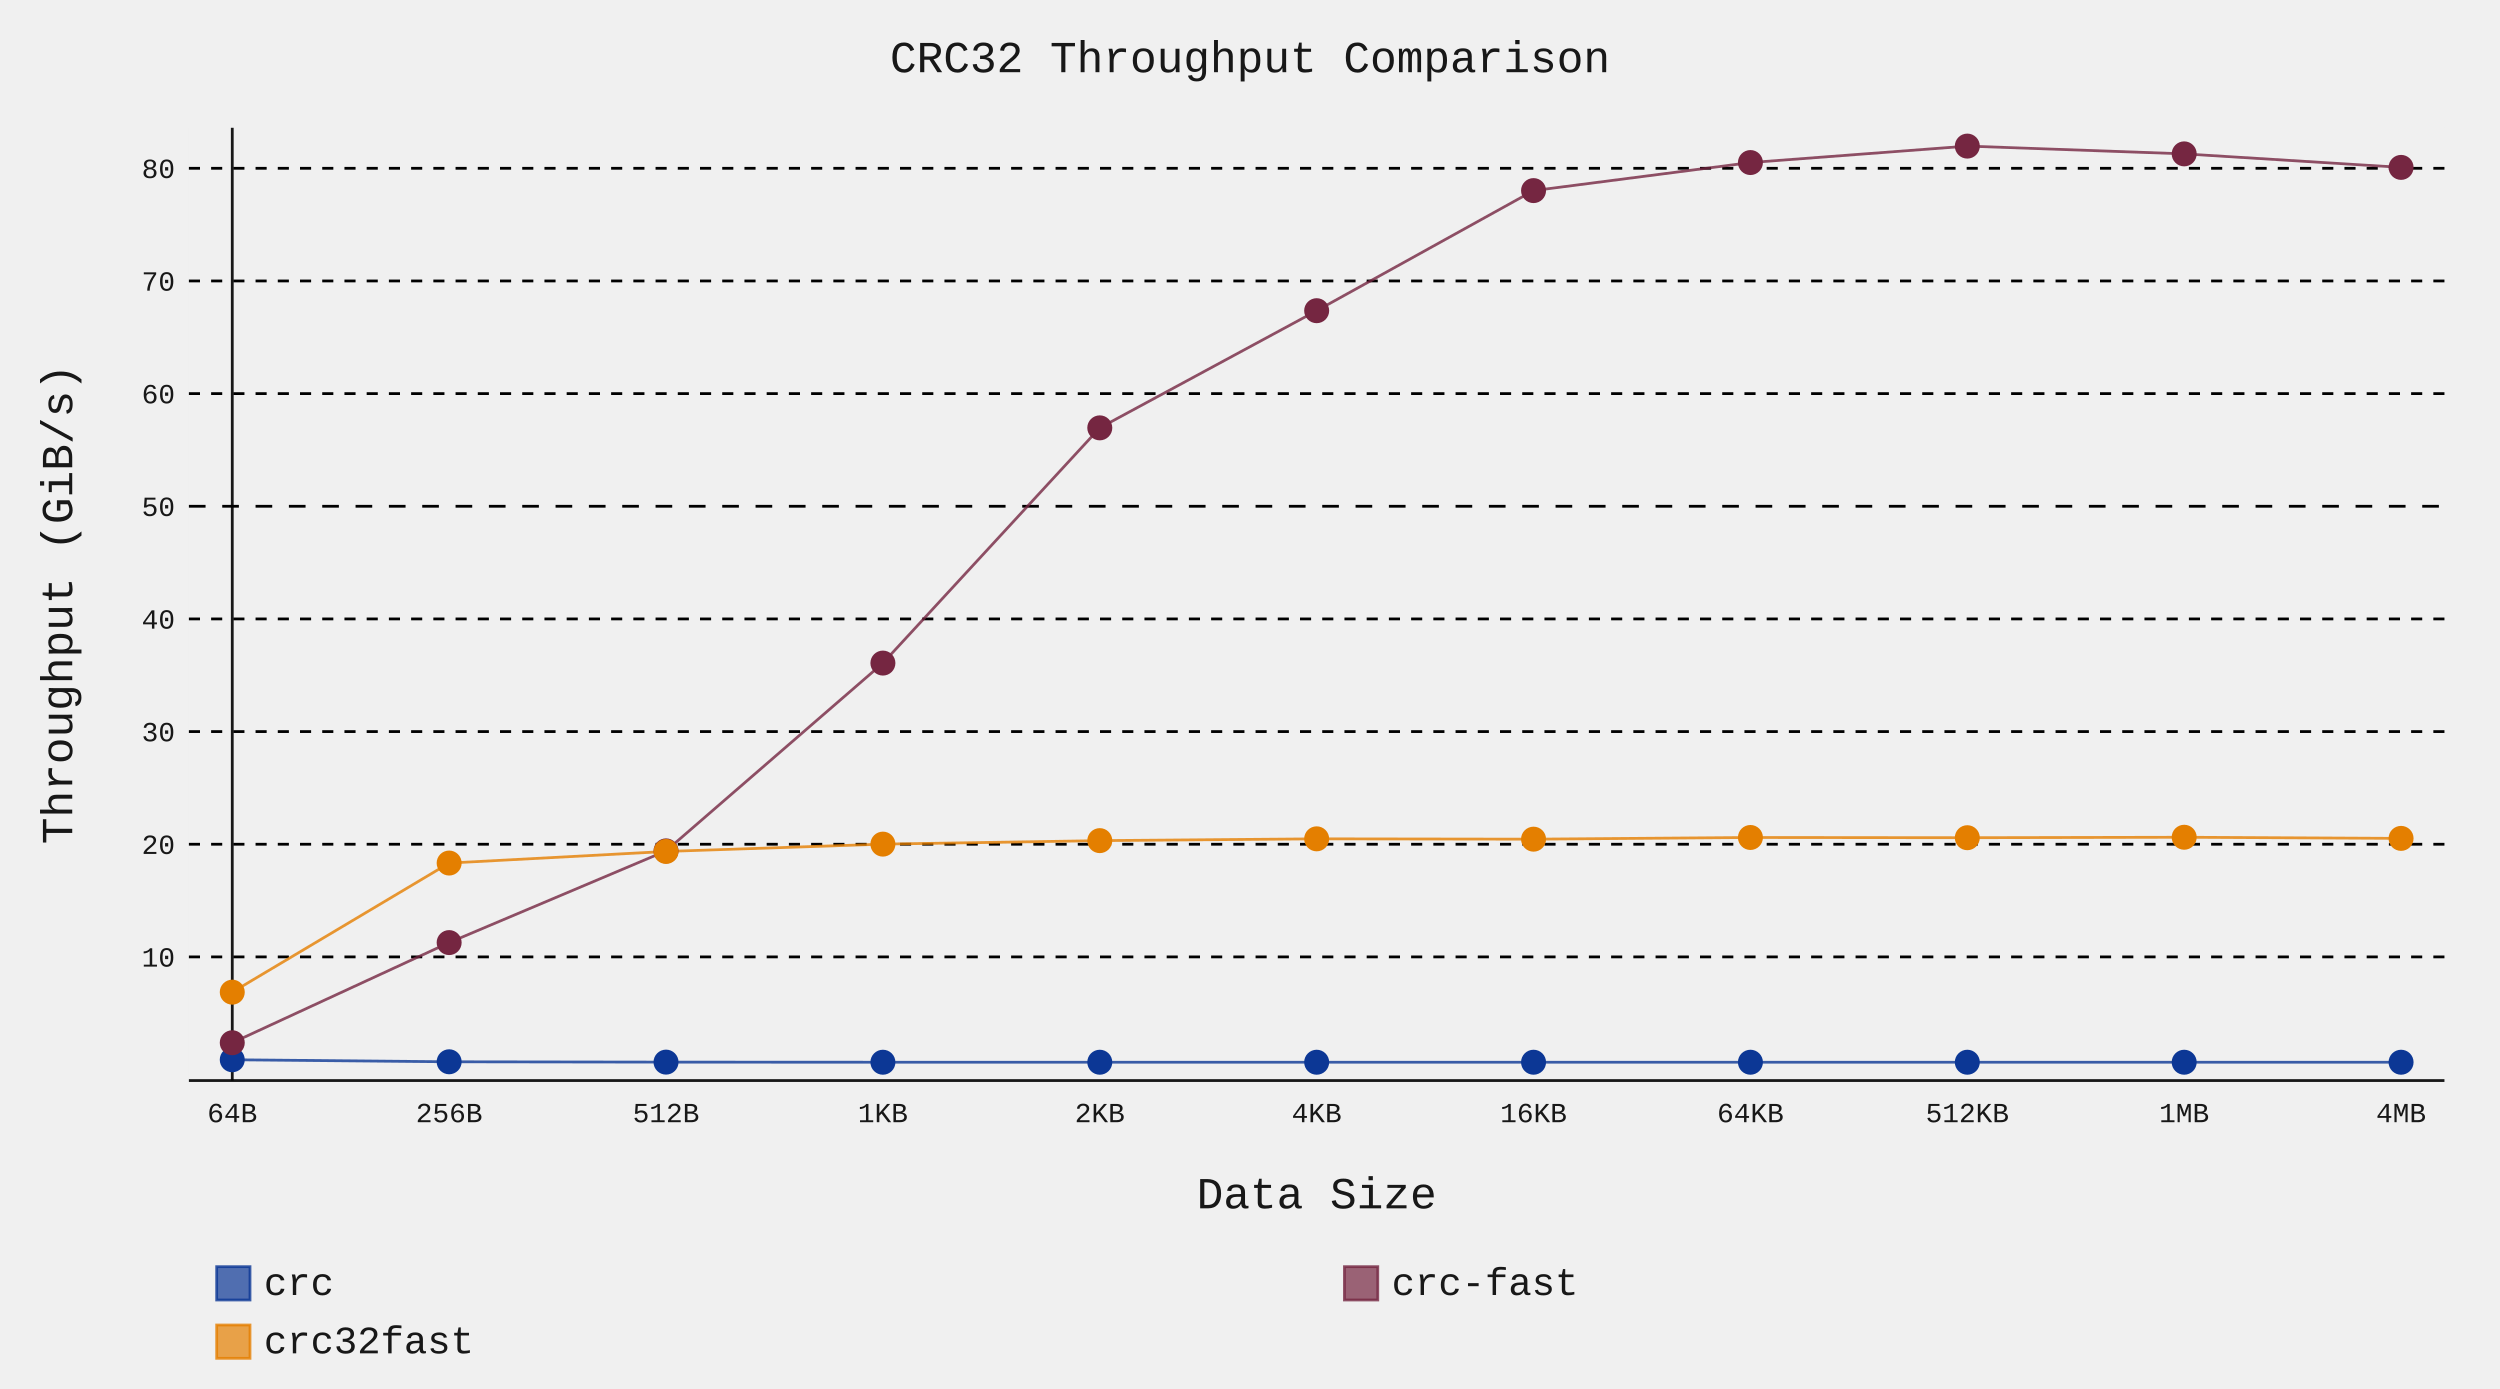
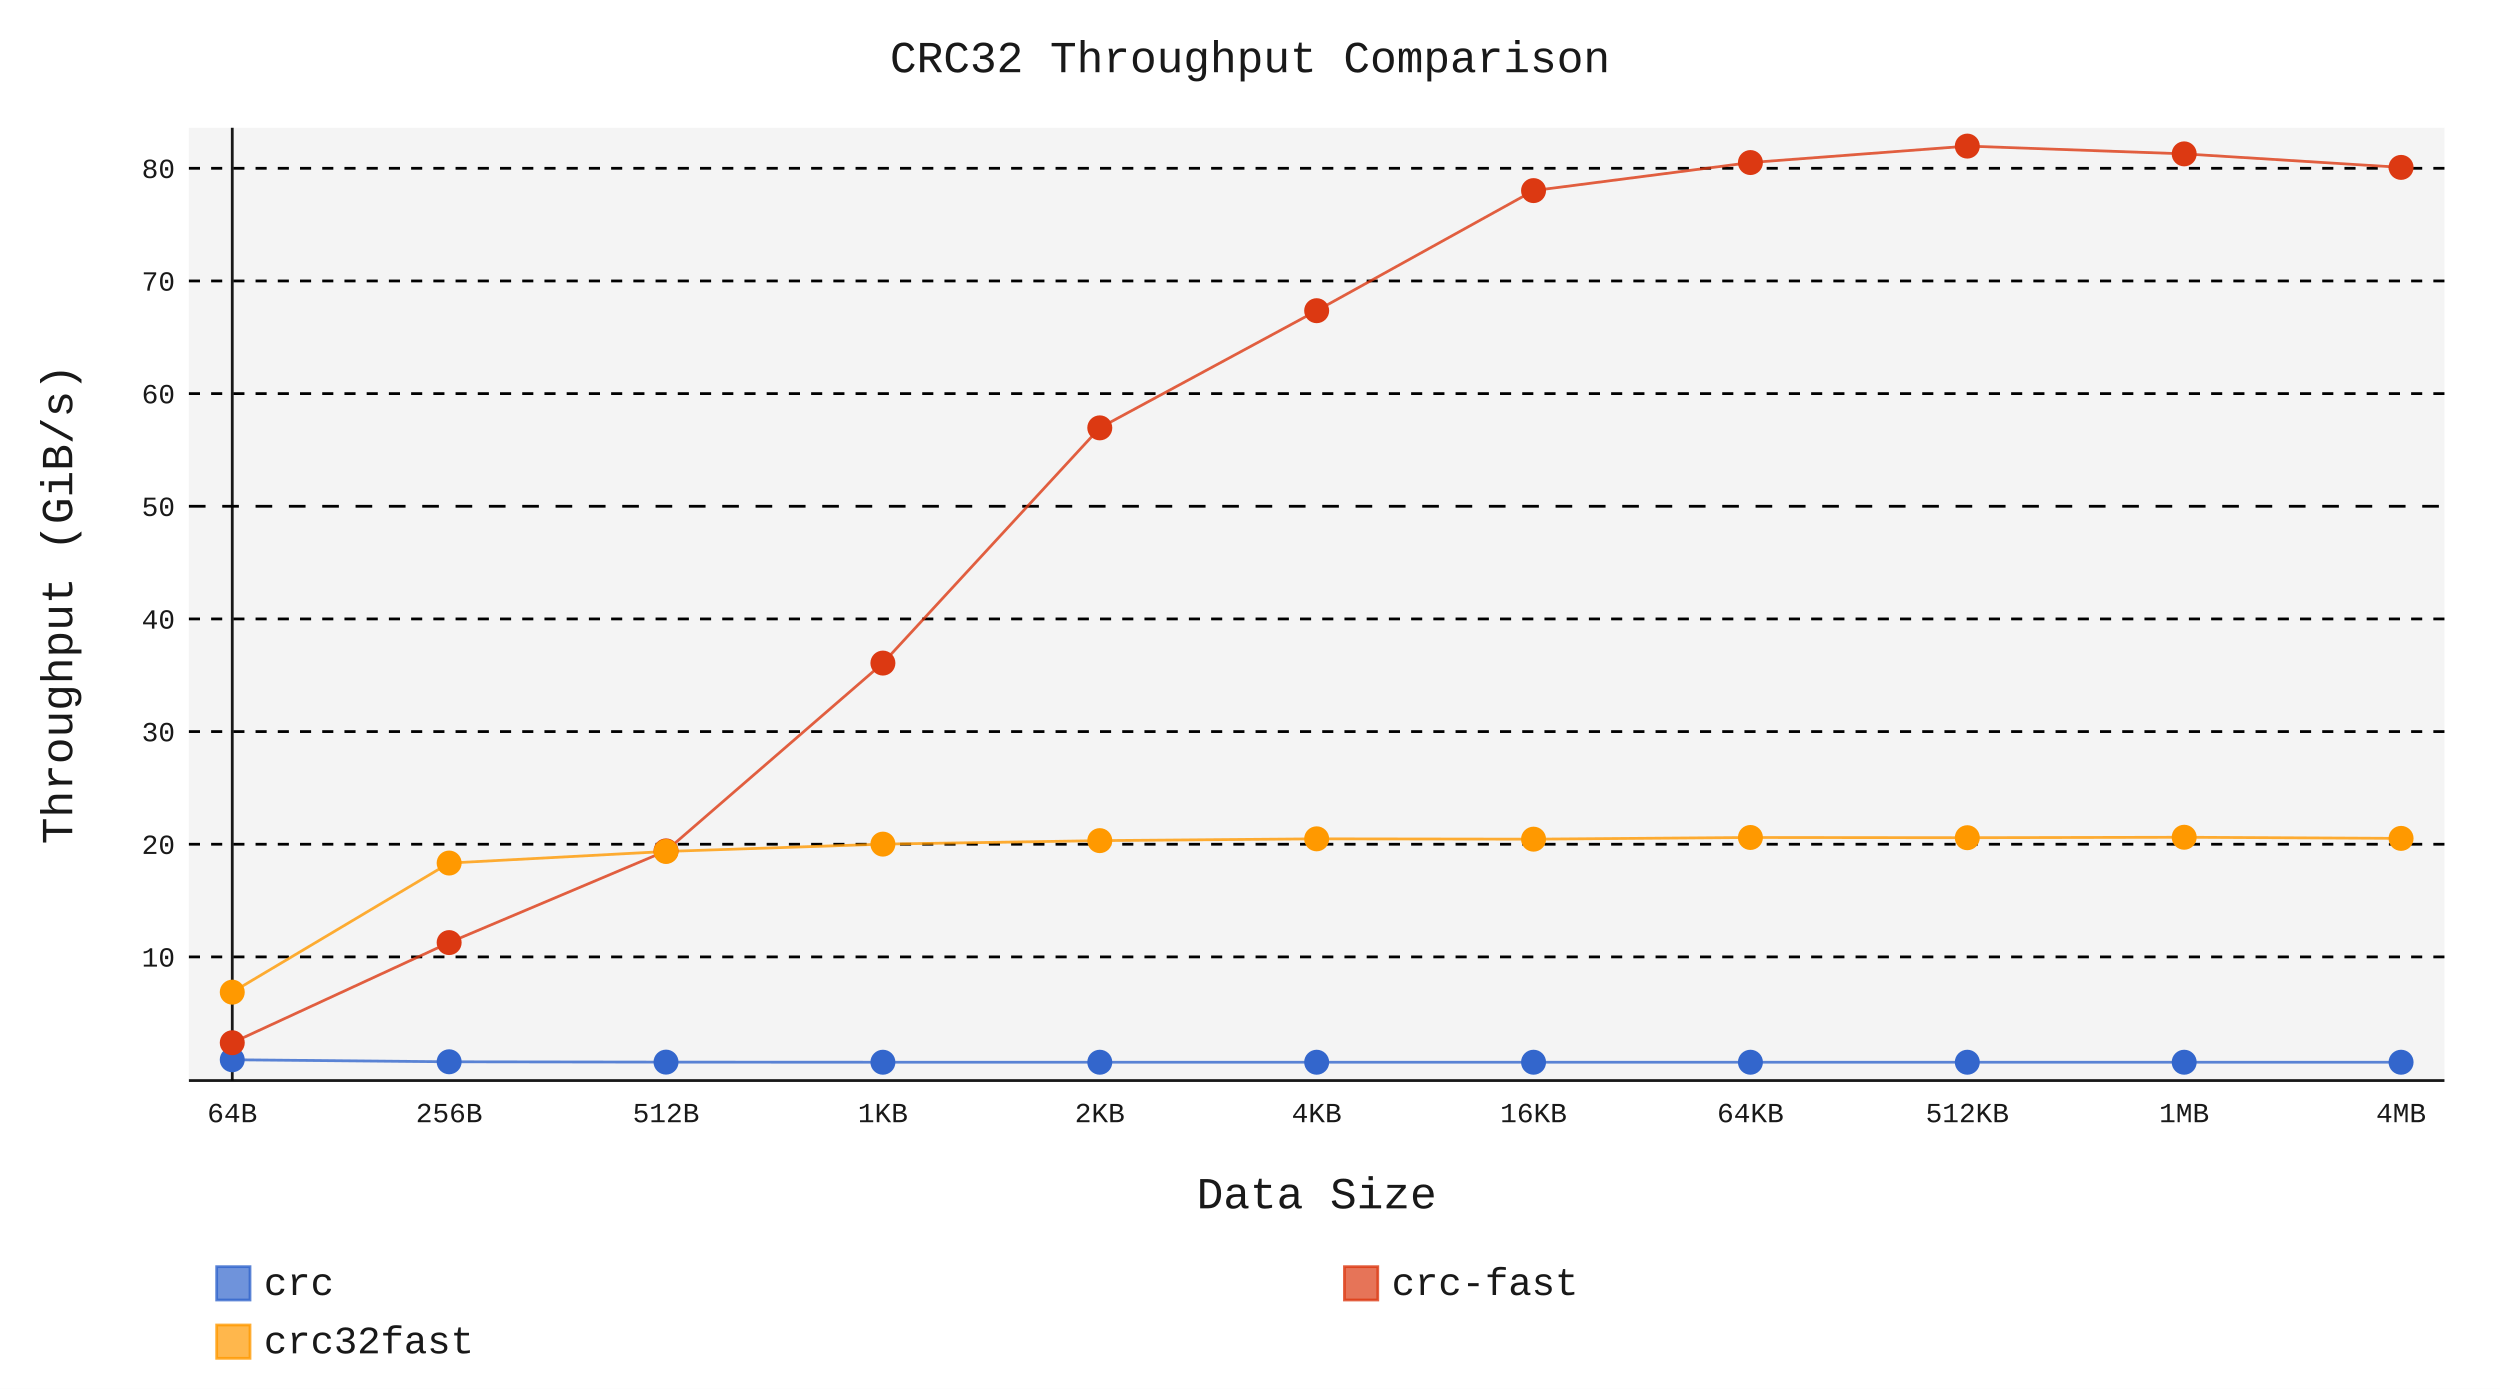
- <svg xmlns="http://www.w3.org/2000/svg" id="chart-216880b6-aeae-40a1-b7d0-40602ecb2449" class="pygal-chart" viewBox="0 0 900 500" width="900" height="500">
+ <svg xmlns="http://www.w3.org/2000/svg" id="chart-0356d44f-7264-42fa-ab5d-1a93aa883322" class="pygal-chart" viewBox="0 0 900 500" width="900" height="500">
  <defs>
-     <style type="text/css">#chart-216880b6-aeae-40a1-b7d0-40602ecb2449{-webkit-user-select:none;-webkit-font-smoothing:antialiased;font-family:Consolas,"Liberation Mono",Menlo,Courier,monospace}#chart-216880b6-aeae-40a1-b7d0-40602ecb2449 .title{font-family:Consolas,"Liberation Mono",Menlo,Courier,monospace;font-size:16px}#chart-216880b6-aeae-40a1-b7d0-40602ecb2449 .legends .legend text{font-family:Consolas,"Liberation Mono",Menlo,Courier,monospace;font-size:14px}#chart-216880b6-aeae-40a1-b7d0-40602ecb2449 .axis text{font-family:Consolas,"Liberation Mono",Menlo,Courier,monospace;font-size:10px}#chart-216880b6-aeae-40a1-b7d0-40602ecb2449 .axis text.major{font-family:Consolas,"Liberation Mono",Menlo,Courier,monospace;font-size:10px}#chart-216880b6-aeae-40a1-b7d0-40602ecb2449 .text-overlay text.value{font-family:Consolas,"Liberation Mono",Menlo,Courier,monospace;font-size:16px}#chart-216880b6-aeae-40a1-b7d0-40602ecb2449 .text-overlay text.label{font-family:Consolas,"Liberation Mono",Menlo,Courier,monospace;font-size:10px}#chart-216880b6-aeae-40a1-b7d0-40602ecb2449 .tooltip{font-family:Consolas,"Liberation Mono",Menlo,Courier,monospace;font-size:14px}#chart-216880b6-aeae-40a1-b7d0-40602ecb2449 text.no_data{font-family:Consolas,"Liberation Mono",Menlo,Courier,monospace;font-size:64px}
- #chart-216880b6-aeae-40a1-b7d0-40602ecb2449{background-color:transparent}#chart-216880b6-aeae-40a1-b7d0-40602ecb2449 path,#chart-216880b6-aeae-40a1-b7d0-40602ecb2449 line,#chart-216880b6-aeae-40a1-b7d0-40602ecb2449 rect,#chart-216880b6-aeae-40a1-b7d0-40602ecb2449 circle{-webkit-transition:150ms;-moz-transition:150ms;transition:150ms}#chart-216880b6-aeae-40a1-b7d0-40602ecb2449 .graph &gt; .background{fill:transparent}#chart-216880b6-aeae-40a1-b7d0-40602ecb2449 .plot &gt; .background{fill:rgba(240,240,240,0.7)}#chart-216880b6-aeae-40a1-b7d0-40602ecb2449 .graph{fill:rgba(0,0,0,0.9)}#chart-216880b6-aeae-40a1-b7d0-40602ecb2449 text.no_data{fill:rgba(0,0,0,0.9)}#chart-216880b6-aeae-40a1-b7d0-40602ecb2449 .title{fill:rgba(0,0,0,0.9)}#chart-216880b6-aeae-40a1-b7d0-40602ecb2449 .legends .legend text{fill:rgba(0,0,0,0.9)}#chart-216880b6-aeae-40a1-b7d0-40602ecb2449 .legends .legend:hover text{fill:rgba(0,0,0,0.9)}#chart-216880b6-aeae-40a1-b7d0-40602ecb2449 .axis .line{stroke:rgba(0,0,0,0.9)}#chart-216880b6-aeae-40a1-b7d0-40602ecb2449 .axis .guide.line{stroke:rgba(0,0,0,0.5)}#chart-216880b6-aeae-40a1-b7d0-40602ecb2449 .axis .major.line{stroke:rgba(0,0,0,0.9)}#chart-216880b6-aeae-40a1-b7d0-40602ecb2449 .axis text.major{fill:rgba(0,0,0,0.9)}#chart-216880b6-aeae-40a1-b7d0-40602ecb2449 .axis.y .guides:hover .guide.line,#chart-216880b6-aeae-40a1-b7d0-40602ecb2449 .line-graph .axis.x .guides:hover .guide.line,#chart-216880b6-aeae-40a1-b7d0-40602ecb2449 .stackedline-graph .axis.x .guides:hover .guide.line,#chart-216880b6-aeae-40a1-b7d0-40602ecb2449 .xy-graph .axis.x .guides:hover .guide.line{stroke:rgba(0,0,0,0.9)}#chart-216880b6-aeae-40a1-b7d0-40602ecb2449 .axis .guides:hover text{fill:rgba(0,0,0,0.9)}#chart-216880b6-aeae-40a1-b7d0-40602ecb2449 .reactive{fill-opacity:.7;stroke-opacity:.8;stroke-width:1}#chart-216880b6-aeae-40a1-b7d0-40602ecb2449 .ci{stroke:rgba(0,0,0,0.9)}#chart-216880b6-aeae-40a1-b7d0-40602ecb2449 .reactive.active,#chart-216880b6-aeae-40a1-b7d0-40602ecb2449 .active .reactive{fill-opacity:.8;stroke-opacity:.9;stroke-width:4}#chart-216880b6-aeae-40a1-b7d0-40602ecb2449 .ci .reactive.active{stroke-width:1.5}#chart-216880b6-aeae-40a1-b7d0-40602ecb2449 .series text{fill:rgba(0,0,0,0.9)}#chart-216880b6-aeae-40a1-b7d0-40602ecb2449 .tooltip rect{fill:rgba(240,240,240,0.7);stroke:rgba(0,0,0,0.9);-webkit-transition:opacity 150ms;-moz-transition:opacity 150ms;transition:opacity 150ms}#chart-216880b6-aeae-40a1-b7d0-40602ecb2449 .tooltip .label{fill:rgba(0,0,0,0.9)}#chart-216880b6-aeae-40a1-b7d0-40602ecb2449 .tooltip .label{fill:rgba(0,0,0,0.9)}#chart-216880b6-aeae-40a1-b7d0-40602ecb2449 .tooltip .legend{font-size:.8em;fill:rgba(0,0,0,0.5)}#chart-216880b6-aeae-40a1-b7d0-40602ecb2449 .tooltip .x_label{font-size:.6em;fill:rgba(0,0,0,0.9)}#chart-216880b6-aeae-40a1-b7d0-40602ecb2449 .tooltip .xlink{font-size:.5em;text-decoration:underline}#chart-216880b6-aeae-40a1-b7d0-40602ecb2449 .tooltip .value{font-size:1.5em}#chart-216880b6-aeae-40a1-b7d0-40602ecb2449 .bound{font-size:.5em}#chart-216880b6-aeae-40a1-b7d0-40602ecb2449 .max-value{font-size:.75em;fill:rgba(0,0,0,0.5)}#chart-216880b6-aeae-40a1-b7d0-40602ecb2449 .map-element{fill:rgba(240,240,240,0.7);stroke:rgba(0,0,0,0.5) !important}#chart-216880b6-aeae-40a1-b7d0-40602ecb2449 .map-element .reactive{fill-opacity:inherit;stroke-opacity:inherit}#chart-216880b6-aeae-40a1-b7d0-40602ecb2449 .color-0,#chart-216880b6-aeae-40a1-b7d0-40602ecb2449 .color-0 a:visited{stroke:rgb(12,55,149);fill:rgb(12,55,149)}#chart-216880b6-aeae-40a1-b7d0-40602ecb2449 .color-1,#chart-216880b6-aeae-40a1-b7d0-40602ecb2449 .color-1 a:visited{stroke:rgb(117,38,65);fill:rgb(117,38,65)}#chart-216880b6-aeae-40a1-b7d0-40602ecb2449 .color-2,#chart-216880b6-aeae-40a1-b7d0-40602ecb2449 .color-2 a:visited{stroke:rgb(228,127,0);fill:rgb(228,127,0)}#chart-216880b6-aeae-40a1-b7d0-40602ecb2449 .text-overlay .color-0 text{fill:black}#chart-216880b6-aeae-40a1-b7d0-40602ecb2449 .text-overlay .color-1 text{fill:black}#chart-216880b6-aeae-40a1-b7d0-40602ecb2449 .text-overlay .color-2 text{fill:black}#chart-216880b6-aeae-40a1-b7d0-40602ecb2449 .series{stroke-width:2}#chart-216880b6-aeae-40a1-b7d0-40602ecb2449 .series.serie-0{stroke-width:2}#chart-216880b6-aeae-40a1-b7d0-40602ecb2449 .series.serie-1{stroke-width:2}#chart-216880b6-aeae-40a1-b7d0-40602ecb2449 .series.serie-2{stroke-width:2}
- #chart-216880b6-aeae-40a1-b7d0-40602ecb2449 text.no_data{text-anchor:middle}#chart-216880b6-aeae-40a1-b7d0-40602ecb2449 .guide.line{fill:none}#chart-216880b6-aeae-40a1-b7d0-40602ecb2449 .centered{text-anchor:middle}#chart-216880b6-aeae-40a1-b7d0-40602ecb2449 .title{text-anchor:middle}#chart-216880b6-aeae-40a1-b7d0-40602ecb2449 .legends .legend text{fill-opacity:1}#chart-216880b6-aeae-40a1-b7d0-40602ecb2449 .axis.x text{text-anchor:middle}#chart-216880b6-aeae-40a1-b7d0-40602ecb2449 .axis.x:not(.web) text[transform]{text-anchor:start}#chart-216880b6-aeae-40a1-b7d0-40602ecb2449 .axis.x:not(.web) text[transform].backwards{text-anchor:end}#chart-216880b6-aeae-40a1-b7d0-40602ecb2449 .axis.y text{text-anchor:end}#chart-216880b6-aeae-40a1-b7d0-40602ecb2449 .axis.y text[transform].backwards{text-anchor:start}#chart-216880b6-aeae-40a1-b7d0-40602ecb2449 .axis.y2 text{text-anchor:start}#chart-216880b6-aeae-40a1-b7d0-40602ecb2449 .axis.y2 text[transform].backwards{text-anchor:end}#chart-216880b6-aeae-40a1-b7d0-40602ecb2449 .axis .guide.line{stroke-dasharray:4,4;stroke:black}#chart-216880b6-aeae-40a1-b7d0-40602ecb2449 .axis .major.guide.line{stroke-dasharray:6,6;stroke:black}#chart-216880b6-aeae-40a1-b7d0-40602ecb2449 .horizontal .axis.y .guide.line,#chart-216880b6-aeae-40a1-b7d0-40602ecb2449 .horizontal .axis.y2 .guide.line,#chart-216880b6-aeae-40a1-b7d0-40602ecb2449 .vertical .axis.x .guide.line{opacity:0}#chart-216880b6-aeae-40a1-b7d0-40602ecb2449 .horizontal .axis.always_show .guide.line,#chart-216880b6-aeae-40a1-b7d0-40602ecb2449 .vertical .axis.always_show .guide.line{opacity:1 !important}#chart-216880b6-aeae-40a1-b7d0-40602ecb2449 .axis.y .guides:hover .guide.line,#chart-216880b6-aeae-40a1-b7d0-40602ecb2449 .axis.y2 .guides:hover .guide.line,#chart-216880b6-aeae-40a1-b7d0-40602ecb2449 .axis.x .guides:hover .guide.line{opacity:1}#chart-216880b6-aeae-40a1-b7d0-40602ecb2449 .axis .guides:hover text{opacity:1}#chart-216880b6-aeae-40a1-b7d0-40602ecb2449 .nofill{fill:none}#chart-216880b6-aeae-40a1-b7d0-40602ecb2449 .subtle-fill{fill-opacity:.2}#chart-216880b6-aeae-40a1-b7d0-40602ecb2449 .dot{stroke-width:1px;fill-opacity:1;stroke-opacity:1}#chart-216880b6-aeae-40a1-b7d0-40602ecb2449 .dot.active{stroke-width:5px}#chart-216880b6-aeae-40a1-b7d0-40602ecb2449 .dot.negative{fill:transparent}#chart-216880b6-aeae-40a1-b7d0-40602ecb2449 text,#chart-216880b6-aeae-40a1-b7d0-40602ecb2449 tspan{stroke:none !important}#chart-216880b6-aeae-40a1-b7d0-40602ecb2449 .series text.active{opacity:1}#chart-216880b6-aeae-40a1-b7d0-40602ecb2449 .tooltip rect{fill-opacity:.95;stroke-width:.5}#chart-216880b6-aeae-40a1-b7d0-40602ecb2449 .tooltip text{fill-opacity:1}#chart-216880b6-aeae-40a1-b7d0-40602ecb2449 .showable{visibility:hidden}#chart-216880b6-aeae-40a1-b7d0-40602ecb2449 .showable.shown{visibility:visible}#chart-216880b6-aeae-40a1-b7d0-40602ecb2449 .gauge-background{fill:rgba(229,229,229,1);stroke:none}#chart-216880b6-aeae-40a1-b7d0-40602ecb2449 .bg-lines{stroke:transparent;stroke-width:2px}</style>
+     <style type="text/css">#chart-0356d44f-7264-42fa-ab5d-1a93aa883322{-webkit-user-select:none;-webkit-font-smoothing:antialiased;font-family:Consolas,"Liberation Mono",Menlo,Courier,monospace}#chart-0356d44f-7264-42fa-ab5d-1a93aa883322 .title{font-family:Consolas,"Liberation Mono",Menlo,Courier,monospace;font-size:16px}#chart-0356d44f-7264-42fa-ab5d-1a93aa883322 .legends .legend text{font-family:Consolas,"Liberation Mono",Menlo,Courier,monospace;font-size:14px}#chart-0356d44f-7264-42fa-ab5d-1a93aa883322 .axis text{font-family:Consolas,"Liberation Mono",Menlo,Courier,monospace;font-size:10px}#chart-0356d44f-7264-42fa-ab5d-1a93aa883322 .axis text.major{font-family:Consolas,"Liberation Mono",Menlo,Courier,monospace;font-size:10px}#chart-0356d44f-7264-42fa-ab5d-1a93aa883322 .text-overlay text.value{font-family:Consolas,"Liberation Mono",Menlo,Courier,monospace;font-size:16px}#chart-0356d44f-7264-42fa-ab5d-1a93aa883322 .text-overlay text.label{font-family:Consolas,"Liberation Mono",Menlo,Courier,monospace;font-size:10px}#chart-0356d44f-7264-42fa-ab5d-1a93aa883322 .tooltip{font-family:Consolas,"Liberation Mono",Menlo,Courier,monospace;font-size:14px}#chart-0356d44f-7264-42fa-ab5d-1a93aa883322 text.no_data{font-family:Consolas,"Liberation Mono",Menlo,Courier,monospace;font-size:64px}
+ #chart-0356d44f-7264-42fa-ab5d-1a93aa883322{background-color:white}#chart-0356d44f-7264-42fa-ab5d-1a93aa883322 path,#chart-0356d44f-7264-42fa-ab5d-1a93aa883322 line,#chart-0356d44f-7264-42fa-ab5d-1a93aa883322 rect,#chart-0356d44f-7264-42fa-ab5d-1a93aa883322 circle{-webkit-transition:150ms;-moz-transition:150ms;transition:150ms}#chart-0356d44f-7264-42fa-ab5d-1a93aa883322 .graph &gt; .background{fill:white}#chart-0356d44f-7264-42fa-ab5d-1a93aa883322 .plot &gt; .background{fill:rgba(240,240,240,0.7)}#chart-0356d44f-7264-42fa-ab5d-1a93aa883322 .graph{fill:rgba(0,0,0,0.9)}#chart-0356d44f-7264-42fa-ab5d-1a93aa883322 text.no_data{fill:rgba(0,0,0,0.9)}#chart-0356d44f-7264-42fa-ab5d-1a93aa883322 .title{fill:rgba(0,0,0,0.9)}#chart-0356d44f-7264-42fa-ab5d-1a93aa883322 .legends .legend text{fill:rgba(0,0,0,0.9)}#chart-0356d44f-7264-42fa-ab5d-1a93aa883322 .legends .legend:hover text{fill:rgba(0,0,0,0.9)}#chart-0356d44f-7264-42fa-ab5d-1a93aa883322 .axis .line{stroke:rgba(0,0,0,0.9)}#chart-0356d44f-7264-42fa-ab5d-1a93aa883322 .axis .guide.line{stroke:rgba(0,0,0,0.5)}#chart-0356d44f-7264-42fa-ab5d-1a93aa883322 .axis .major.line{stroke:rgba(0,0,0,0.9)}#chart-0356d44f-7264-42fa-ab5d-1a93aa883322 .axis text.major{fill:rgba(0,0,0,0.9)}#chart-0356d44f-7264-42fa-ab5d-1a93aa883322 .axis.y .guides:hover .guide.line,#chart-0356d44f-7264-42fa-ab5d-1a93aa883322 .line-graph .axis.x .guides:hover .guide.line,#chart-0356d44f-7264-42fa-ab5d-1a93aa883322 .stackedline-graph .axis.x .guides:hover .guide.line,#chart-0356d44f-7264-42fa-ab5d-1a93aa883322 .xy-graph .axis.x .guides:hover .guide.line{stroke:rgba(0,0,0,0.9)}#chart-0356d44f-7264-42fa-ab5d-1a93aa883322 .axis .guides:hover text{fill:rgba(0,0,0,0.9)}#chart-0356d44f-7264-42fa-ab5d-1a93aa883322 .reactive{fill-opacity:.7;stroke-opacity:.8;stroke-width:1}#chart-0356d44f-7264-42fa-ab5d-1a93aa883322 .ci{stroke:rgba(0,0,0,0.9)}#chart-0356d44f-7264-42fa-ab5d-1a93aa883322 .reactive.active,#chart-0356d44f-7264-42fa-ab5d-1a93aa883322 .active .reactive{fill-opacity:.8;stroke-opacity:.9;stroke-width:4}#chart-0356d44f-7264-42fa-ab5d-1a93aa883322 .ci .reactive.active{stroke-width:1.5}#chart-0356d44f-7264-42fa-ab5d-1a93aa883322 .series text{fill:rgba(0,0,0,0.9)}#chart-0356d44f-7264-42fa-ab5d-1a93aa883322 .tooltip rect{fill:rgba(240,240,240,0.7);stroke:rgba(0,0,0,0.9);-webkit-transition:opacity 150ms;-moz-transition:opacity 150ms;transition:opacity 150ms}#chart-0356d44f-7264-42fa-ab5d-1a93aa883322 .tooltip .label{fill:rgba(0,0,0,0.9)}#chart-0356d44f-7264-42fa-ab5d-1a93aa883322 .tooltip .label{fill:rgba(0,0,0,0.9)}#chart-0356d44f-7264-42fa-ab5d-1a93aa883322 .tooltip .legend{font-size:.8em;fill:rgba(0,0,0,0.5)}#chart-0356d44f-7264-42fa-ab5d-1a93aa883322 .tooltip .x_label{font-size:.6em;fill:rgba(0,0,0,0.9)}#chart-0356d44f-7264-42fa-ab5d-1a93aa883322 .tooltip .xlink{font-size:.5em;text-decoration:underline}#chart-0356d44f-7264-42fa-ab5d-1a93aa883322 .tooltip .value{font-size:1.5em}#chart-0356d44f-7264-42fa-ab5d-1a93aa883322 .bound{font-size:.5em}#chart-0356d44f-7264-42fa-ab5d-1a93aa883322 .max-value{font-size:.75em;fill:rgba(0,0,0,0.5)}#chart-0356d44f-7264-42fa-ab5d-1a93aa883322 .map-element{fill:rgba(240,240,240,0.7);stroke:rgba(0,0,0,0.5) !important}#chart-0356d44f-7264-42fa-ab5d-1a93aa883322 .map-element .reactive{fill-opacity:inherit;stroke-opacity:inherit}#chart-0356d44f-7264-42fa-ab5d-1a93aa883322 .color-0,#chart-0356d44f-7264-42fa-ab5d-1a93aa883322 .color-0 a:visited{stroke:#3366cc;fill:#3366cc}#chart-0356d44f-7264-42fa-ab5d-1a93aa883322 .color-1,#chart-0356d44f-7264-42fa-ab5d-1a93aa883322 .color-1 a:visited{stroke:#dc3912;fill:#dc3912}#chart-0356d44f-7264-42fa-ab5d-1a93aa883322 .color-2,#chart-0356d44f-7264-42fa-ab5d-1a93aa883322 .color-2 a:visited{stroke:#ff9900;fill:#ff9900}#chart-0356d44f-7264-42fa-ab5d-1a93aa883322 .text-overlay .color-0 text{fill:black}#chart-0356d44f-7264-42fa-ab5d-1a93aa883322 .text-overlay .color-1 text{fill:black}#chart-0356d44f-7264-42fa-ab5d-1a93aa883322 .text-overlay .color-2 text{fill:black}#chart-0356d44f-7264-42fa-ab5d-1a93aa883322 .series{stroke-width:2}#chart-0356d44f-7264-42fa-ab5d-1a93aa883322 .series.serie-0{stroke-width:2}#chart-0356d44f-7264-42fa-ab5d-1a93aa883322 .series.serie-1{stroke-width:2}#chart-0356d44f-7264-42fa-ab5d-1a93aa883322 .series.serie-2{stroke-width:2}
+ #chart-0356d44f-7264-42fa-ab5d-1a93aa883322 text.no_data{text-anchor:middle}#chart-0356d44f-7264-42fa-ab5d-1a93aa883322 .guide.line{fill:none}#chart-0356d44f-7264-42fa-ab5d-1a93aa883322 .centered{text-anchor:middle}#chart-0356d44f-7264-42fa-ab5d-1a93aa883322 .title{text-anchor:middle}#chart-0356d44f-7264-42fa-ab5d-1a93aa883322 .legends .legend text{fill-opacity:1}#chart-0356d44f-7264-42fa-ab5d-1a93aa883322 .axis.x text{text-anchor:middle}#chart-0356d44f-7264-42fa-ab5d-1a93aa883322 .axis.x:not(.web) text[transform]{text-anchor:start}#chart-0356d44f-7264-42fa-ab5d-1a93aa883322 .axis.x:not(.web) text[transform].backwards{text-anchor:end}#chart-0356d44f-7264-42fa-ab5d-1a93aa883322 .axis.y text{text-anchor:end}#chart-0356d44f-7264-42fa-ab5d-1a93aa883322 .axis.y text[transform].backwards{text-anchor:start}#chart-0356d44f-7264-42fa-ab5d-1a93aa883322 .axis.y2 text{text-anchor:start}#chart-0356d44f-7264-42fa-ab5d-1a93aa883322 .axis.y2 text[transform].backwards{text-anchor:end}#chart-0356d44f-7264-42fa-ab5d-1a93aa883322 .axis .guide.line{stroke-dasharray:4,4;stroke:black}#chart-0356d44f-7264-42fa-ab5d-1a93aa883322 .axis .major.guide.line{stroke-dasharray:6,6;stroke:black}#chart-0356d44f-7264-42fa-ab5d-1a93aa883322 .horizontal .axis.y .guide.line,#chart-0356d44f-7264-42fa-ab5d-1a93aa883322 .horizontal .axis.y2 .guide.line,#chart-0356d44f-7264-42fa-ab5d-1a93aa883322 .vertical .axis.x .guide.line{opacity:0}#chart-0356d44f-7264-42fa-ab5d-1a93aa883322 .horizontal .axis.always_show .guide.line,#chart-0356d44f-7264-42fa-ab5d-1a93aa883322 .vertical .axis.always_show .guide.line{opacity:1 !important}#chart-0356d44f-7264-42fa-ab5d-1a93aa883322 .axis.y .guides:hover .guide.line,#chart-0356d44f-7264-42fa-ab5d-1a93aa883322 .axis.y2 .guides:hover .guide.line,#chart-0356d44f-7264-42fa-ab5d-1a93aa883322 .axis.x .guides:hover .guide.line{opacity:1}#chart-0356d44f-7264-42fa-ab5d-1a93aa883322 .axis .guides:hover text{opacity:1}#chart-0356d44f-7264-42fa-ab5d-1a93aa883322 .nofill{fill:none}#chart-0356d44f-7264-42fa-ab5d-1a93aa883322 .subtle-fill{fill-opacity:.2}#chart-0356d44f-7264-42fa-ab5d-1a93aa883322 .dot{stroke-width:1px;fill-opacity:1;stroke-opacity:1}#chart-0356d44f-7264-42fa-ab5d-1a93aa883322 .dot.active{stroke-width:5px}#chart-0356d44f-7264-42fa-ab5d-1a93aa883322 .dot.negative{fill:transparent}#chart-0356d44f-7264-42fa-ab5d-1a93aa883322 text,#chart-0356d44f-7264-42fa-ab5d-1a93aa883322 tspan{stroke:none !important}#chart-0356d44f-7264-42fa-ab5d-1a93aa883322 .series text.active{opacity:1}#chart-0356d44f-7264-42fa-ab5d-1a93aa883322 .tooltip rect{fill-opacity:.95;stroke-width:.5}#chart-0356d44f-7264-42fa-ab5d-1a93aa883322 .tooltip text{fill-opacity:1}#chart-0356d44f-7264-42fa-ab5d-1a93aa883322 .showable{visibility:hidden}#chart-0356d44f-7264-42fa-ab5d-1a93aa883322 .showable.shown{visibility:visible}#chart-0356d44f-7264-42fa-ab5d-1a93aa883322 .gauge-background{fill:rgba(229,229,229,1);stroke:none}#chart-0356d44f-7264-42fa-ab5d-1a93aa883322 .bg-lines{stroke:white;stroke-width:2px}</style>
  </defs>
  <g class="graph line-graph vertical">
    <rect x="0" y="0" width="900" height="500" class="background" />
    <g transform="translate(68, 46)" class="plot">
      <rect x="0" y="0" width="812.0" height="343.0" class="background" />
      <g class="axis y always_show">
        <path d="M0 343 h812" class="line" />
        <g class="guides">
          <path d="M0 298.483 h812" class="guide line" />
          <text x="-5" y="301.983" class="">10</text>
        </g>
        <g class="guides">
          <path d="M0 257.926 h812" class="guide line" />
          <text x="-5" y="261.426" class="">20</text>
        </g>
        <g class="guides">
          <path d="M0 217.37 h812" class="guide line" />
          <text x="-5" y="220.87" class="">30</text>
        </g>
        <g class="guides">
          <path d="M0 176.813 h812" class="guide line" />
          <text x="-5" y="180.313" class="">40</text>
        </g>
        <g class="guides">
          <path d="M0 136.256 h812" class="major guide line" />
          <text x="-5" y="139.756" class="major">50</text>
        </g>
        <g class="guides">
          <path d="M0 95.699 h812" class="guide line" />
          <text x="-5" y="99.199" class="">60</text>
        </g>
        <g class="guides">
          <path d="M0 55.143 h812" class="guide line" />
          <text x="-5" y="58.643" class="">70</text>
        </g>
        <g class="guides">
          <path d="M0 14.586 h812" class="guide line" />
          <text x="-5" y="18.086" class="">80</text>
        </g>
      </g>
      <g class="axis x">
        <g class="guides">
          <path d="M15.615 0 v343" class="line" />
          <text x="15.615" y="358.0" class="">64B</text>
        </g>
        <g class="guides">
          <path d="M93.692 0 v343" class="guide line" />
          <text x="93.692" y="358.0" class="">256B</text>
        </g>
        <g class="guides">
          <path d="M171.769 0 v343" class="guide line" />
          <text x="171.769" y="358.0" class="">512B</text>
        </g>
        <g class="guides">
          <path d="M249.846 0 v343" class="guide line" />
          <text x="249.846" y="358.0" class="">1KB</text>
        </g>
        <g class="guides">
          <path d="M327.923 0 v343" class="guide line" />
          <text x="327.923" y="358.0" class="">2KB</text>
        </g>
        <g class="guides">
          <path d="M406 0 v343" class="guide line" />
          <text x="406.0" y="358.0" class="">4KB</text>
        </g>
        <g class="guides">
          <path d="M484.077 0 v343" class="guide line" />
          <text x="484.077" y="358.0" class="">16KB</text>
        </g>
        <g class="guides">
          <path d="M562.154 0 v343" class="guide line" />
          <text x="562.154" y="358.0" class="">64KB</text>
        </g>
        <g class="guides">
          <path d="M640.231 0 v343" class="guide line" />
          <text x="640.231" y="358.0" class="">512KB</text>
        </g>
        <g class="guides">
          <path d="M718.308 0 v343" class="guide line" />
          <text x="718.308" y="358.0" class="">1MB</text>
        </g>
        <g class="guides">
          <path d="M796.385 0 v343" class="guide line" />
          <text x="796.385" y="358.0" class="">4MB</text>
        </g>
      </g>
      <g class="series serie-0 color-0">
        <path d="M15.615 335.512 L93.692 336.242 171.769 336.363 249.846 336.404 327.923 336.404 406 336.404 484.077 336.404 562.154 336.404 640.231 336.404 718.308 336.404 796.385 336.404" class="line reactive nofill" />
      </g>
      <g class="series serie-1 color-1">
        <path d="M15.615 329.388 L93.692 293.333 171.769 260.319 249.846 192.711 327.923 108.029 406 65.85 484.077 22.616 562.154 12.517 640.231 6.596 718.308 9.395 796.385 14.261" class="line reactive nofill" />
      </g>
      <g class="series serie-2 color-2">
        <path d="M15.615 311.178 L93.692 264.699 171.769 260.522 249.846 257.886 327.923 256.629 406 255.98 484.077 256.101 562.154 255.493 640.231 255.574 718.308 255.412 796.385 255.818" class="line reactive nofill" />
      </g>
    </g>
    <g class="titles">
      <text x="450.0" y="26" class="title plot_title">CRC32 Throughput Comparison</text>
      <text x="474.0" y="435.0" class="title">Data Size</text>
      <text x="0" y="243.5" class="title" transform="rotate(-90 0 217.5)">Throughput (GiB/s)</text>
    </g>
    <g transform="translate(68, 46)" class="plot overlay">
      <g class="series serie-0 color-0">
        <g class="dots">
          <circle cx="15.615" cy="335.512" r="4" class="dot reactive tooltip-trigger" />
        </g>
        <g class="dots">
          <circle cx="93.692" cy="336.242" r="4" class="dot reactive tooltip-trigger" />
        </g>
        <g class="dots">
          <circle cx="171.769" cy="336.363" r="4" class="dot reactive tooltip-trigger" />
        </g>
        <g class="dots">
          <circle cx="249.846" cy="336.404" r="4" class="dot reactive tooltip-trigger" />
        </g>
        <g class="dots">
          <circle cx="327.923" cy="336.404" r="4" class="dot reactive tooltip-trigger" />
        </g>
        <g class="dots">
          <circle cx="406.0" cy="336.404" r="4" class="dot reactive tooltip-trigger" />
        </g>
        <g class="dots">
          <circle cx="484.077" cy="336.404" r="4" class="dot reactive tooltip-trigger" />
        </g>
        <g class="dots">
          <circle cx="562.154" cy="336.404" r="4" class="dot reactive tooltip-trigger" />
        </g>
        <g class="dots">
          <circle cx="640.231" cy="336.404" r="4" class="dot reactive tooltip-trigger" />
        </g>
        <g class="dots">
          <circle cx="718.308" cy="336.404" r="4" class="dot reactive tooltip-trigger" />
        </g>
        <g class="dots">
          <circle cx="796.385" cy="336.404" r="4" class="dot reactive tooltip-trigger" />
        </g>
      </g>
      <g class="series serie-1 color-1">
        <g class="dots">
          <circle cx="15.615" cy="329.388" r="4" class="dot reactive tooltip-trigger" />
        </g>
        <g class="dots">
          <circle cx="93.692" cy="293.333" r="4" class="dot reactive tooltip-trigger" />
        </g>
        <g class="dots">
          <circle cx="171.769" cy="260.319" r="4" class="dot reactive tooltip-trigger" />
        </g>
        <g class="dots">
          <circle cx="249.846" cy="192.711" r="4" class="dot reactive tooltip-trigger" />
        </g>
        <g class="dots">
          <circle cx="327.923" cy="108.029" r="4" class="dot reactive tooltip-trigger" />
        </g>
        <g class="dots">
          <circle cx="406.0" cy="65.85" r="4" class="dot reactive tooltip-trigger" />
        </g>
        <g class="dots">
          <circle cx="484.077" cy="22.616" r="4" class="dot reactive tooltip-trigger" />
        </g>
        <g class="dots">
          <circle cx="562.154" cy="12.517" r="4" class="dot reactive tooltip-trigger" />
        </g>
        <g class="dots">
          <circle cx="640.231" cy="6.596" r="4" class="dot reactive tooltip-trigger" />
        </g>
        <g class="dots">
          <circle cx="718.308" cy="9.395" r="4" class="dot reactive tooltip-trigger" />
        </g>
        <g class="dots">
          <circle cx="796.385" cy="14.261" r="4" class="dot reactive tooltip-trigger" />
        </g>
      </g>
      <g class="series serie-2 color-2">
        <g class="dots">
          <circle cx="15.615" cy="311.178" r="4" class="dot reactive tooltip-trigger" />
        </g>
        <g class="dots">
          <circle cx="93.692" cy="264.699" r="4" class="dot reactive tooltip-trigger" />
        </g>
        <g class="dots">
          <circle cx="171.769" cy="260.522" r="4" class="dot reactive tooltip-trigger" />
        </g>
        <g class="dots">
          <circle cx="249.846" cy="257.886" r="4" class="dot reactive tooltip-trigger" />
        </g>
        <g class="dots">
          <circle cx="327.923" cy="256.629" r="4" class="dot reactive tooltip-trigger" />
        </g>
        <g class="dots">
          <circle cx="406.0" cy="255.98" r="4" class="dot reactive tooltip-trigger" />
        </g>
        <g class="dots">
          <circle cx="484.077" cy="256.101" r="4" class="dot reactive tooltip-trigger" />
        </g>
        <g class="dots">
          <circle cx="562.154" cy="255.493" r="4" class="dot reactive tooltip-trigger" />
        </g>
        <g class="dots">
          <circle cx="640.231" cy="255.574" r="4" class="dot reactive tooltip-trigger" />
        </g>
        <g class="dots">
          <circle cx="718.308" cy="255.412" r="4" class="dot reactive tooltip-trigger" />
        </g>
        <g class="dots">
          <circle cx="796.385" cy="255.818" r="4" class="dot reactive tooltip-trigger" />
        </g>
      </g>
    </g>
    <g transform="translate(68, 46)" class="plot text-overlay">
      <g class="series serie-0 color-0" />
      <g class="series serie-1 color-1" />
      <g class="series serie-2 color-2" />
    </g>
    <g transform="translate(68, 46)" class="plot tooltip-overlay">
      <g transform="translate(0 0)" style="opacity: 0" class="tooltip">
        <rect rx="0" ry="0" width="0" height="0" class="tooltip-box" />
        <g class="text" />
      </g>
    </g>
    <g transform="translate(78, 455)" class="legends">
      <g id="activate-serie-0" class="legend reactive activate-serie">
        <rect x="0.0" y="1.0" width="12" height="12" class="color-0 reactive" />
        <text x="17.0" y="11.2">crc</text>
      </g>
      <g id="activate-serie-1" class="legend reactive activate-serie">
        <rect x="406.0" y="1.0" width="12" height="12" class="color-1 reactive" />
        <text x="423.0" y="11.2">crc-fast</text>
      </g>
      <g id="activate-serie-2" class="legend reactive activate-serie">
        <rect x="0.0" y="22.0" width="12" height="12" class="color-2 reactive" />
        <text x="17.0" y="32.2">crc32fast</text>
      </g>
    </g>
  </g>
</svg>
